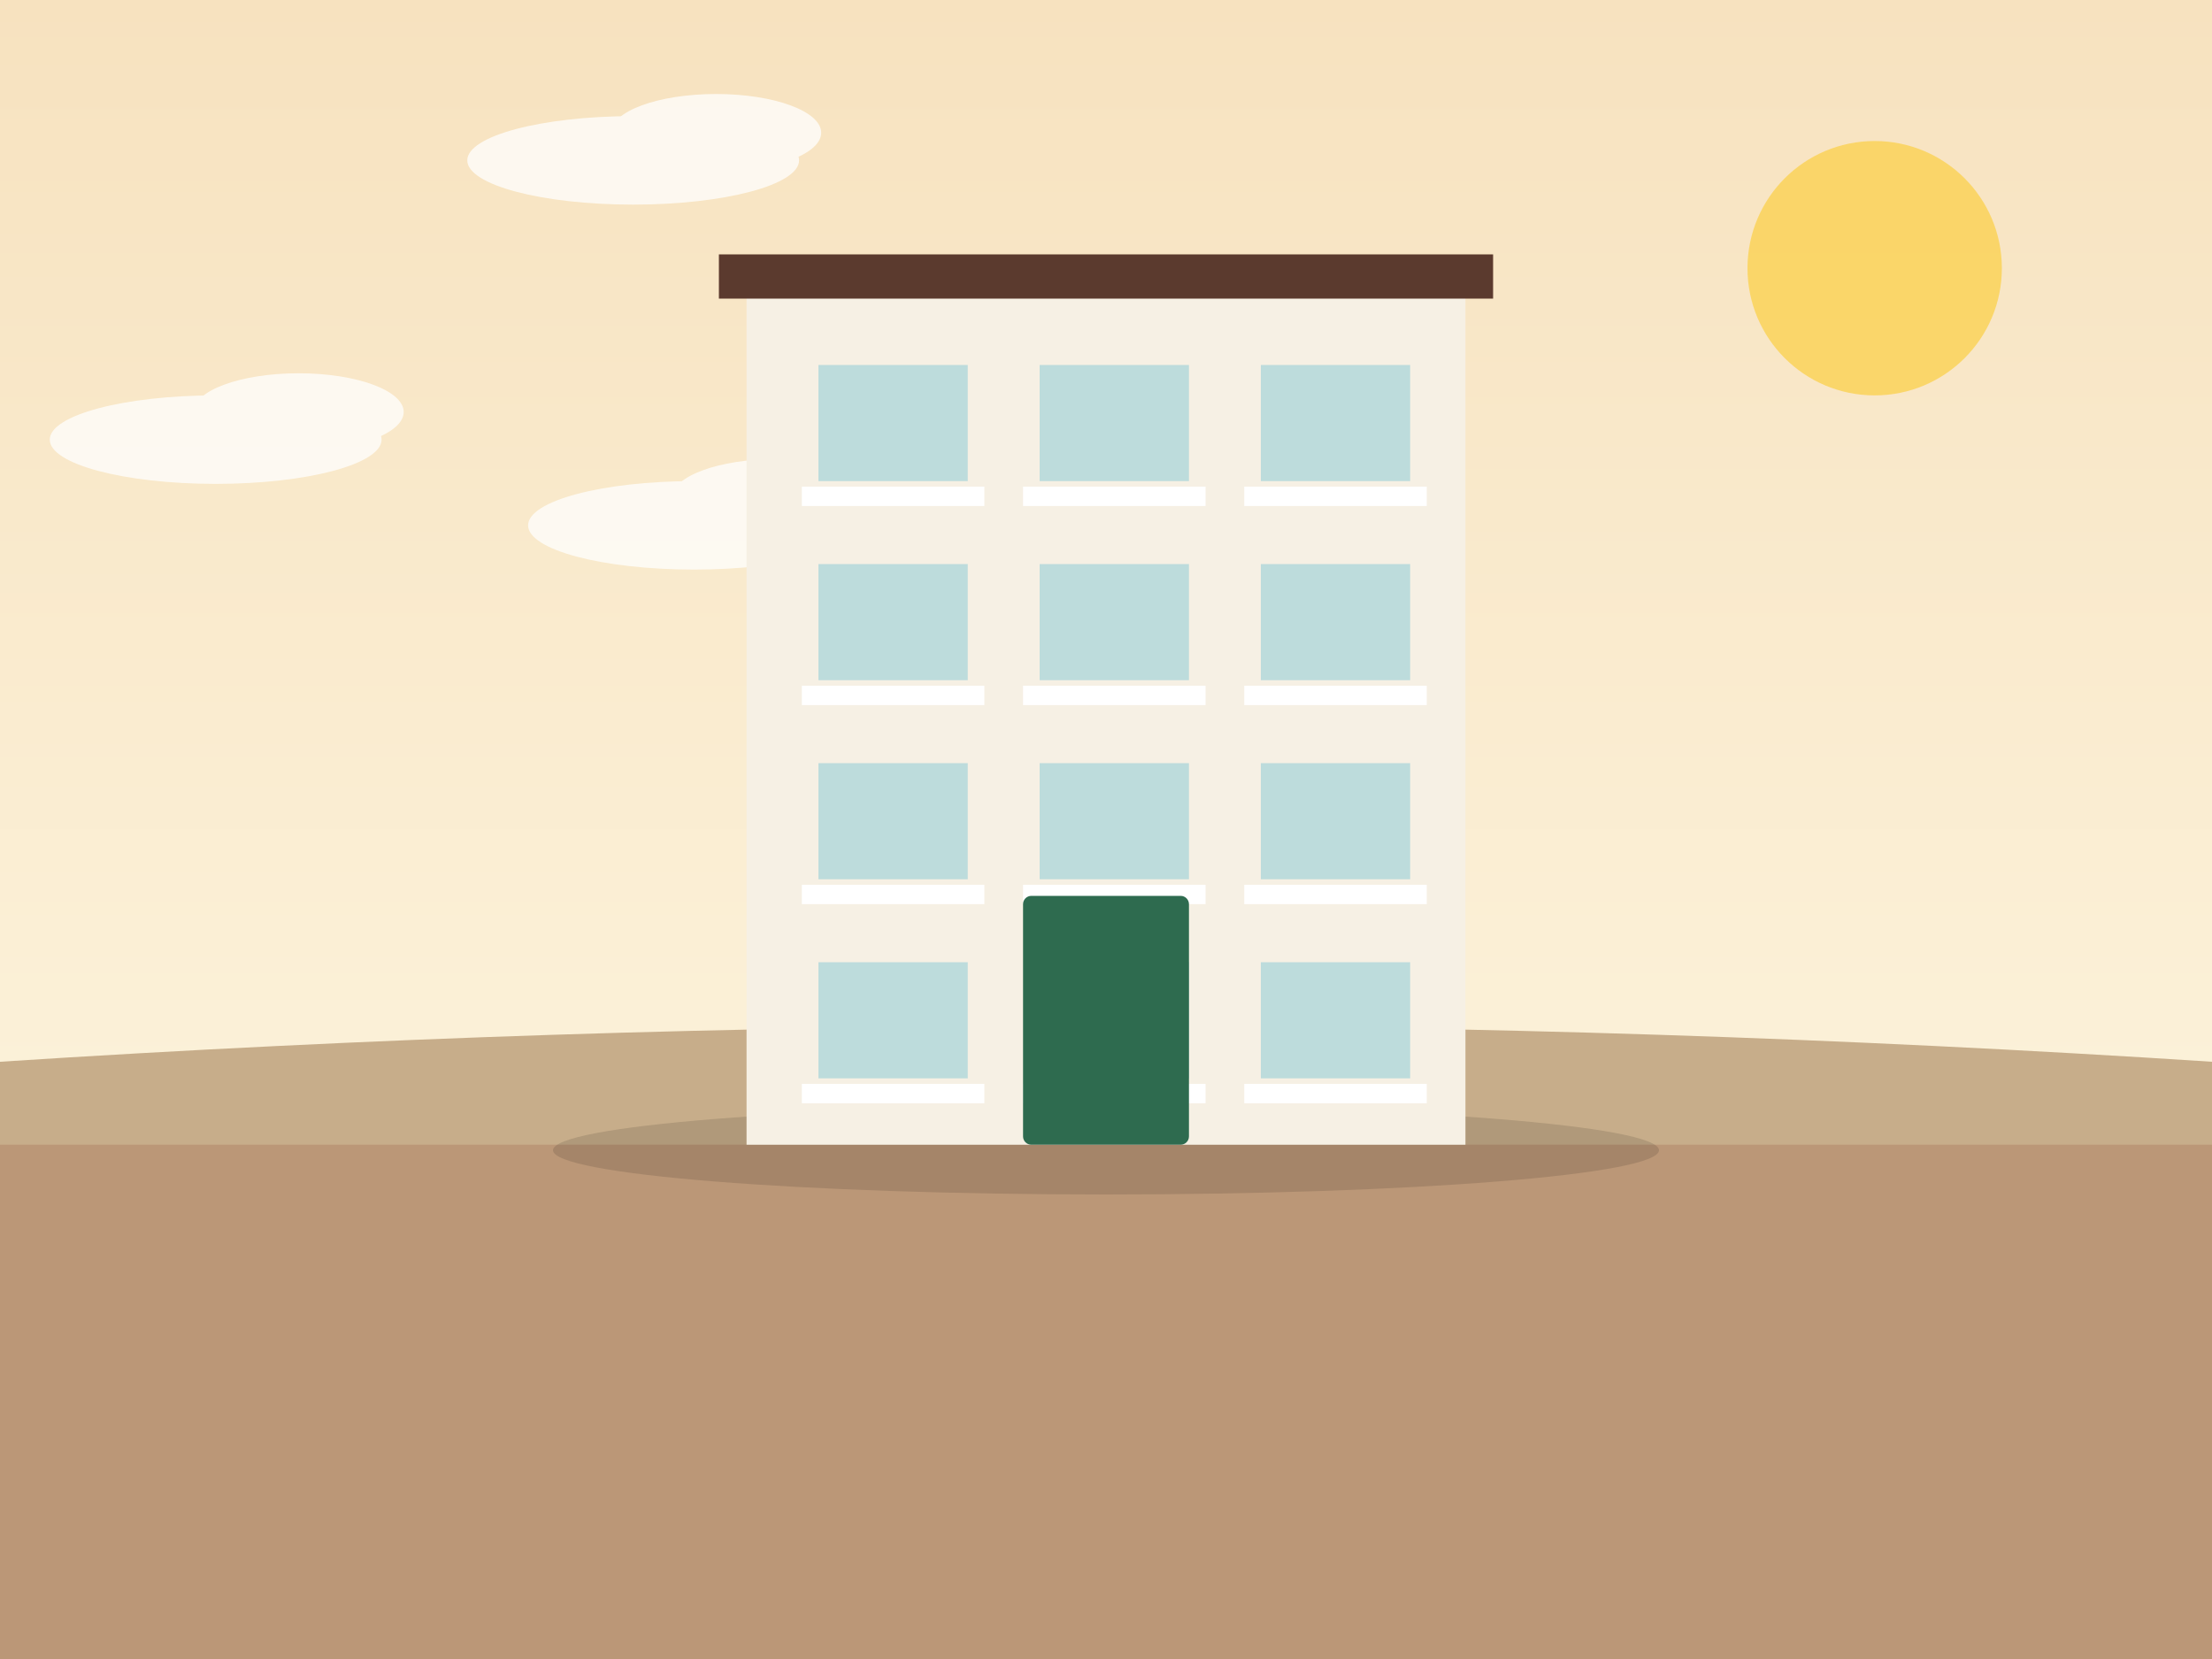
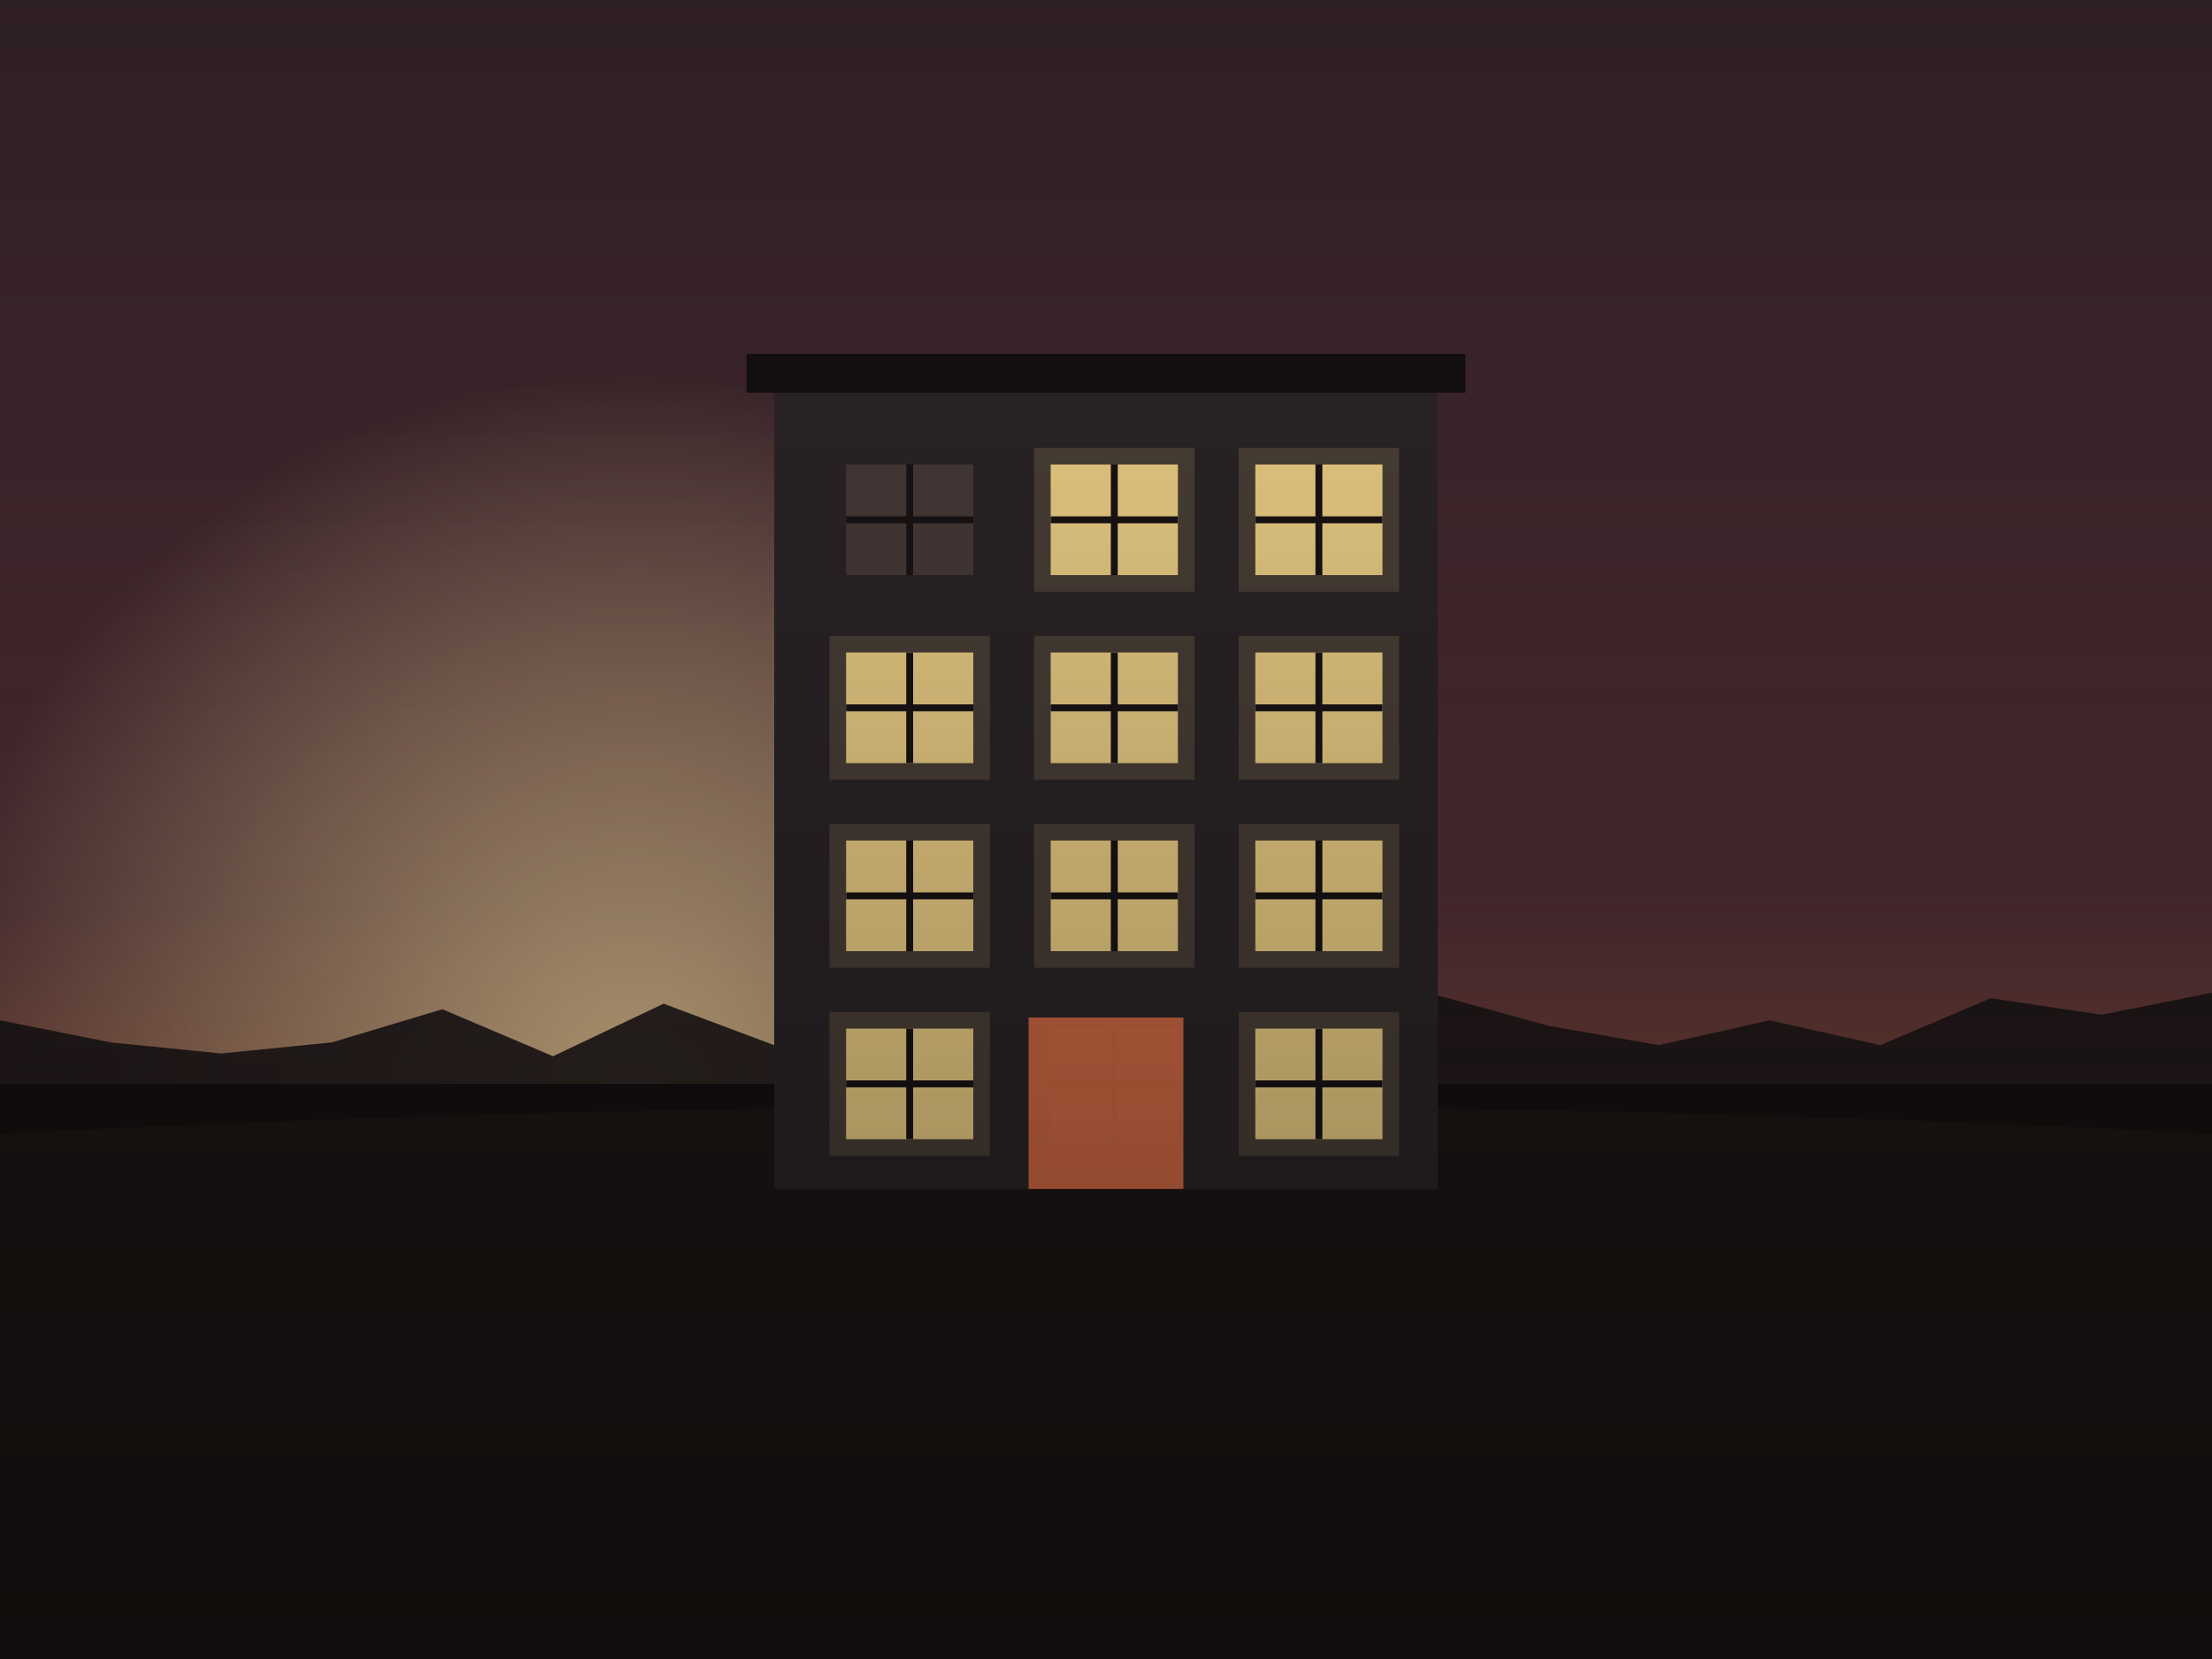
<svg xmlns="http://www.w3.org/2000/svg" viewBox="0 0 800 600" role="img" aria-label="Ranch on nearly an acre near the Great Egg Harbor River in Hamilton Township, NJ">
  <defs>
    <linearGradient id="s" x1="0" y1="0" x2="0" y2="1">
-       <stop offset="0" stop-color="hsl(37,78%,86%)" />
-       <stop offset="1" stop-color="hsl(47,95%,95%)" />
+       <stop offset="0" stop-color="hsl(335,20%,15%)" />
+       <stop offset=".55" stop-color="hsl(350,26%,27%)" />
+       <stop offset="1" stop-color="hsl(21,80%,60%)" />
+     </linearGradient>
+     <radialGradient id="g" cx="229" cy="396" r="260" gradientUnits="userSpaceOnUse">
+       <stop offset="0" stop-color="#ffe3a8" stop-opacity=".85" />
+       <stop offset="1" stop-color="#ffe3a8" stop-opacity="0" />
+     </radialGradient>
+     <linearGradient id="v" x1="0" y1="0" x2="0" y2="1">
+       <stop offset="0" stop-color="#000" stop-opacity="0" />
+       <stop offset="1" stop-color="#000" stop-opacity=".45" />
    </linearGradient>
  </defs>
  <rect width="800" height="600" fill="url(#s)" />
-   <circle cx="678" cy="97" r="46" fill="#fbd45f" opacity=".9" />
-   <g fill="#fff" opacity=".75">
-     <ellipse cx="78" cy="159" rx="60" ry="16" />
-     <ellipse cx="108" cy="149" rx="38" ry="14" />
-   </g>
-   <g fill="#fff" opacity=".75">
-     <ellipse cx="229" cy="58" rx="60" ry="16" />
-     <ellipse cx="259" cy="48" rx="38" ry="14" />
-   </g>
-   <g fill="#fff" opacity=".75">
-     <ellipse cx="251" cy="190" rx="60" ry="16" />
-     <ellipse cx="281" cy="180" rx="38" ry="14" />
-   </g>
-   <path d="M0 384 Q400.0 358 800 384 V600 H0Z" fill="hsl(35,35%,66%)" />
-   <rect y="414" width="800" height="600" fill="hsl(25,32%,56%)" opacity=".6" />
-   <ellipse cx="400" cy="416" rx="200" ry="16" fill="#000" opacity=".12" />
-   <rect x="270" y="104" width="260" height="310" fill="#f6f0e4" />
-   <rect x="260" y="92" width="280" height="16" fill="#5b3a2e" />
-   <rect x="296" y="132" width="54" height="42" fill="#bddcdc" />
-   <rect x="290" y="176" width="66" height="7" fill="#fff" />
-   <rect x="376" y="132" width="54" height="42" fill="#bddcdc" />
-   <rect x="370" y="176" width="66" height="7" fill="#fff" />
-   <rect x="456" y="132" width="54" height="42" fill="#bddcdc" />
-   <rect x="450" y="176" width="66" height="7" fill="#fff" />
-   <rect x="296" y="204" width="54" height="42" fill="#bddcdc" />
-   <rect x="290" y="248" width="66" height="7" fill="#fff" />
-   <rect x="376" y="204" width="54" height="42" fill="#bddcdc" />
-   <rect x="370" y="248" width="66" height="7" fill="#fff" />
-   <rect x="456" y="204" width="54" height="42" fill="#bddcdc" />
-   <rect x="450" y="248" width="66" height="7" fill="#fff" />
-   <rect x="296" y="276" width="54" height="42" fill="#bddcdc" />
-   <rect x="290" y="320" width="66" height="7" fill="#fff" />
-   <rect x="376" y="276" width="54" height="42" fill="#bddcdc" />
-   <rect x="370" y="320" width="66" height="7" fill="#fff" />
-   <rect x="456" y="276" width="54" height="42" fill="#bddcdc" />
-   <rect x="450" y="320" width="66" height="7" fill="#fff" />
-   <rect x="296" y="348" width="54" height="42" fill="#bddcdc" />
-   <rect x="290" y="392" width="66" height="7" fill="#fff" />
-   <rect x="376" y="348" width="54" height="42" fill="#bddcdc" />
-   <rect x="370" y="392" width="66" height="7" fill="#fff" />
-   <rect x="456" y="348" width="54" height="42" fill="#bddcdc" />
-   <rect x="450" y="392" width="66" height="7" fill="#fff" />
-   <rect x="370" y="324" width="60" height="90" rx="3" fill="#2e6b4f" />
+   <rect width="800" height="600" fill="url(#g)" />
+   <path d="M0 396 L0 369 L40 377 L80 381 L120 377 L160 365 L200 382 L240 363 L280 378 L320 360 L360 360 L400 359 L440 369 L480 361 L520 360 L560 371 L600 378 L640 369 L680 378 L720 361 L760 367 L800 359 L800 396Z" fill="#1d1618" opacity=".9" />
+   <rect y="392" width="800" height="208" fill="#171112" />
+   <path d="M0 410 Q400.0 390 800 410 V600 H0Z" fill="#1f1816" />
+   <rect x="280" y="140" width="240" height="290" fill="#2d2629" />
+   <rect x="270" y="128" width="260" height="14" fill="#151011" />
+   <rect x="306" y="168" width="46" height="40" fill="#4a3d3a" />
+   <path d="M329.0 168V208M306 188.0H352" stroke="#1b1416" stroke-width="2.5" />
+   <rect x="374" y="162" width="58" height="52" fill="#f8d98c" opacity=".16" />
+   <rect x="380" y="168" width="46" height="40" fill="#f8d98c" />
+   <path d="M403.0 168V208M380 188.0H426" stroke="#1b1416" stroke-width="2.5" />
+   <rect x="448" y="162" width="58" height="52" fill="#f8d98c" opacity=".16" />
+   <rect x="454" y="168" width="46" height="40" fill="#f8d98c" />
+   <path d="M477.0 168V208M454 188.0H500" stroke="#1b1416" stroke-width="2.5" />
+   <rect x="300" y="230" width="58" height="52" fill="#f8d98c" opacity=".16" />
+   <rect x="306" y="236" width="46" height="40" fill="#f8d98c" />
+   <path d="M329.0 236V276M306 256.0H352" stroke="#1b1416" stroke-width="2.5" />
+   <rect x="374" y="230" width="58" height="52" fill="#f8d98c" opacity=".16" />
+   <rect x="380" y="236" width="46" height="40" fill="#f8d98c" />
+   <path d="M403.0 236V276M380 256.0H426" stroke="#1b1416" stroke-width="2.5" />
+   <rect x="448" y="230" width="58" height="52" fill="#f8d98c" opacity=".16" />
+   <rect x="454" y="236" width="46" height="40" fill="#f8d98c" />
+   <path d="M477.0 236V276M454 256.0H500" stroke="#1b1416" stroke-width="2.5" />
+   <rect x="300" y="298" width="58" height="52" fill="#f8d98c" opacity=".16" />
+   <rect x="306" y="304" width="46" height="40" fill="#f8d98c" />
+   <path d="M329.0 304V344M306 324.0H352" stroke="#1b1416" stroke-width="2.5" />
+   <rect x="374" y="298" width="58" height="52" fill="#f8d98c" opacity=".16" />
+   <rect x="380" y="304" width="46" height="40" fill="#f8d98c" />
+   <path d="M403.0 304V344M380 324.0H426" stroke="#1b1416" stroke-width="2.5" />
+   <rect x="448" y="298" width="58" height="52" fill="#f8d98c" opacity=".16" />
+   <rect x="454" y="304" width="46" height="40" fill="#f8d98c" />
+   <path d="M477.0 304V344M454 324.0H500" stroke="#1b1416" stroke-width="2.5" />
+   <rect x="300" y="366" width="58" height="52" fill="#f8d98c" opacity=".16" />
+   <rect x="306" y="372" width="46" height="40" fill="#f8d98c" />
+   <path d="M329.0 372V412M306 392.0H352" stroke="#1b1416" stroke-width="2.5" />
+   <rect x="380" y="372" width="46" height="40" fill="#4a3d3a" />
+   <path d="M403.0 372V412M380 392.0H426" stroke="#1b1416" stroke-width="2.5" />
+   <rect x="448" y="366" width="58" height="52" fill="#f8d98c" opacity=".16" />
+   <rect x="454" y="372" width="46" height="40" fill="#f8d98c" />
+   <path d="M477.0 372V412M454 392.0H500" stroke="#1b1416" stroke-width="2.5" />
+   <rect x="372" y="368" width="56" height="62" fill="#e8744a" opacity=".92" />
+   <rect width="800" height="600" fill="url(#v)" />
</svg>
